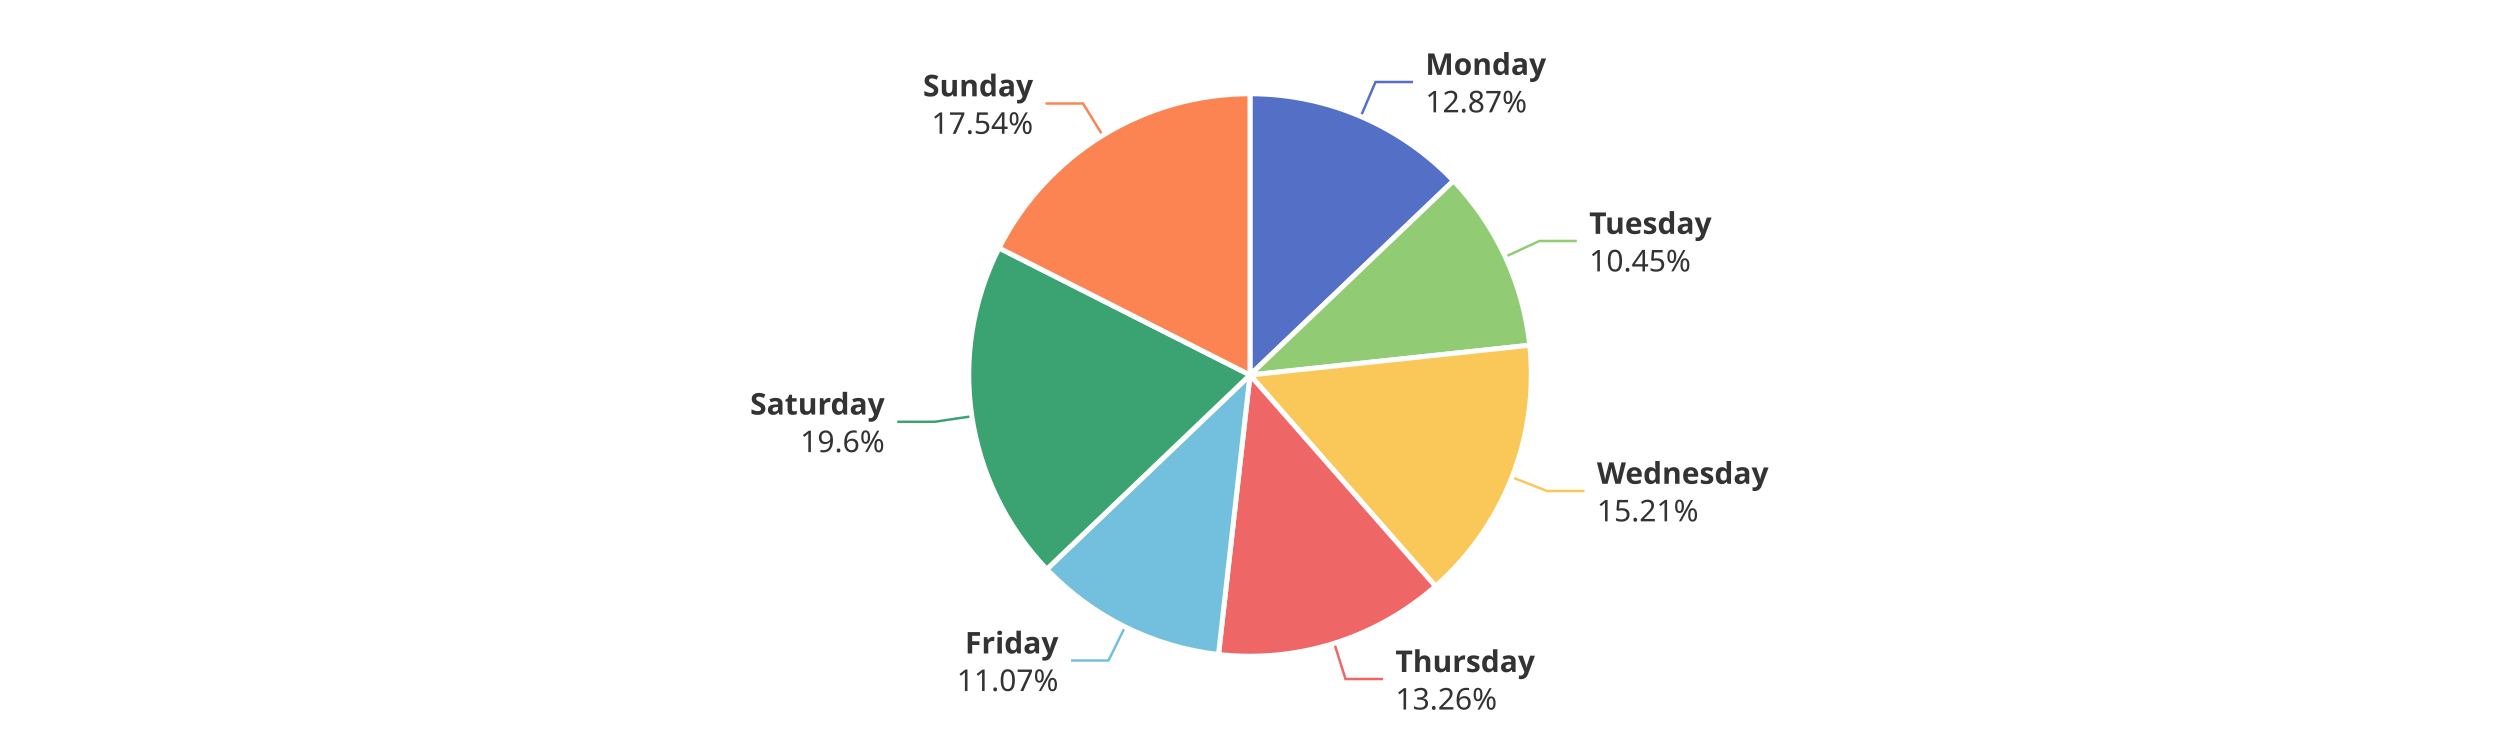
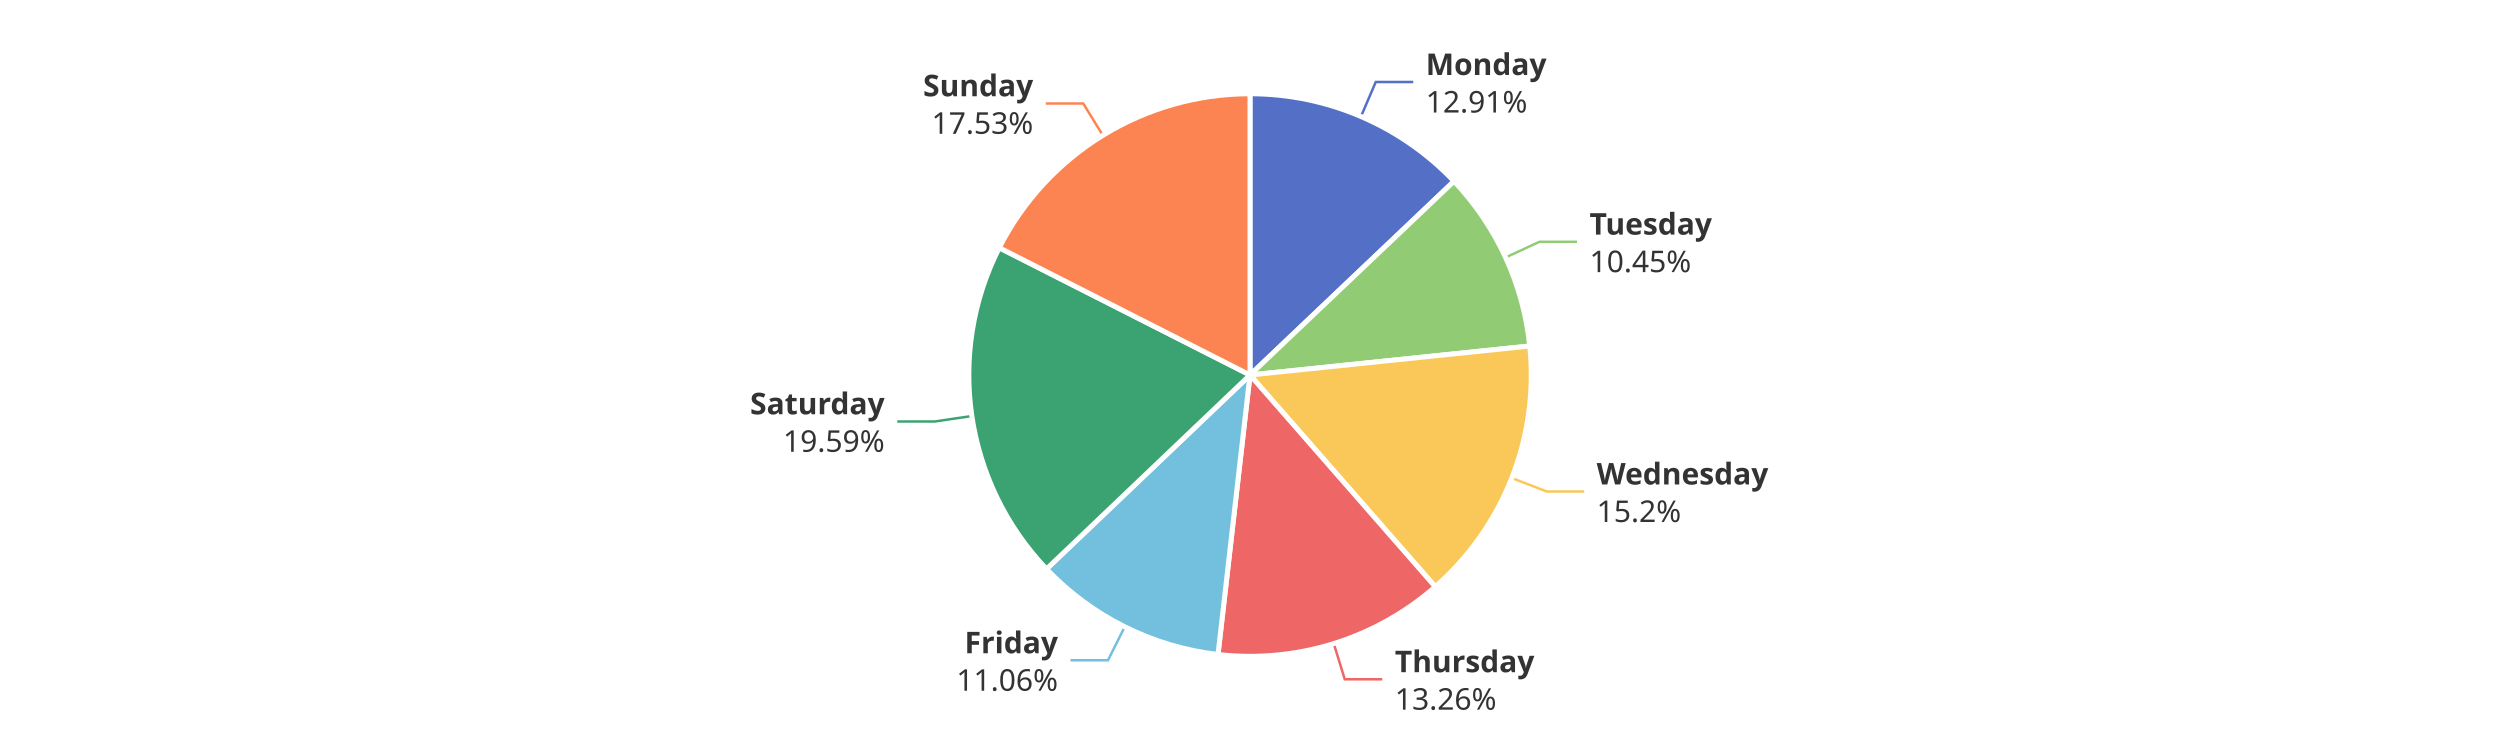
<svg xmlns="http://www.w3.org/2000/svg" width="1000" height="300" version="1.1" baseProfile="full" viewBox="0 0 1000 300">
  <rect width="1000" height="300" x="0" y="0" id="0" fill="#ffffff" />
-   <polyline points="544.3 46.6 550.2 32.8 565.2 32.8" fill="none" stroke="#5470c6" />
-   <polyline points="602.1 102.7 615.7 96.4 630.7 96.4" fill="none" stroke="#91cc75" />
-   <polyline points="604.8 190.9 618.8 196.4 633.8 196.4" fill="none" stroke="#fac858" />
-   <polyline points="533.7 257.3 538.2 271.6 553.2 271.6" fill="none" stroke="#ee6666" />
-   <polyline points="450 250.8 443.4 264.2 428.4 264.2" fill="none" stroke="#73c0de" />
-   <polyline points="388.7 166.5 373.9 168.7 358.9 168.7" fill="none" stroke="#3ba272" />
-   <polyline points="441.1 54.2 433.2 41.4 418.2 41.4" fill="none" stroke="#fc8452" />
-   <path d="M500 37.5A112.5 112.5 0 0 1 581.4 72.3L500 150Z" fill="#5470c6" stroke="#fff" stroke-width="2" stroke-linejoin="round" />
-   <path d="M581.4 72.3A112.5 112.5 0 0 1 611.9 138.1L500 150Z" fill="#91cc75" stroke="#fff" stroke-width="2" stroke-linejoin="round" />
-   <path d="M611.9 138.1A112.5 112.5 0 0 1 574.2 234.5L500 150Z" fill="#fac858" stroke="#fff" stroke-width="2" stroke-linejoin="round" />
-   <path d="M574.2 234.5A112.5 112.5 0 0 1 487.4 261.8L500 150Z" fill="#ee6666" stroke="#fff" stroke-width="2" stroke-linejoin="round" />
-   <path d="M487.4 261.8A112.5 112.5 0 0 1 418.7 227.7L500 150Z" fill="#73c0de" stroke="#fff" stroke-width="2" stroke-linejoin="round" />
-   <path d="M418.7 227.7A112.5 112.5 0 0 1 399.6 99.2L500 150Z" fill="#3ba272" stroke="#fff" stroke-width="2" stroke-linejoin="round" />
-   <path d="M399.6 99.2A112.5 112.5 0 0 1 500 37.5L500 150Z" fill="#fc8452" stroke="#fff" stroke-width="2" stroke-linejoin="round" />
-   <path d="M0 -15l42.8 0l0 30l-42.8 0Z" transform="translate(570.158 32.7805)" fill="none" />
-   <text dominant-baseline="central" text-anchor="start" style="font-size:12px;font-family:sans-serif;font-weight:bold;" y="-7.5" transform="translate(570.158 32.7805)" fill="#333" stroke="rgb(255,255,255)" stroke-width="2" paint-order="stroke" stroke-miterlimit="2">Monday</text>
-   <text dominant-baseline="central" text-anchor="start" style="font-size:12px;font-family:sans-serif;" y="7.5" transform="translate(570.158 32.7805)" fill="#333" stroke="rgb(255,255,255)" stroke-width="2" paint-order="stroke" stroke-miterlimit="2">12.87%</text>
-   <path d="M0 -15l46.2 0l0 30l-46.2 0Z" transform="translate(635.6874 96.4027)" fill="none" />
-   <text dominant-baseline="central" text-anchor="start" style="font-size:12px;font-family:sans-serif;font-weight:bold;" y="-7.5" transform="translate(635.6874 96.4027)" fill="#333" stroke="rgb(255,255,255)" stroke-width="2" paint-order="stroke" stroke-miterlimit="2">Tuesday</text>
-   <text dominant-baseline="central" text-anchor="start" style="font-size:12px;font-family:sans-serif;" y="7.5" transform="translate(635.6874 96.4027)" fill="#333" stroke="rgb(255,255,255)" stroke-width="2" paint-order="stroke" stroke-miterlimit="2">10.45%</text>
-   <path d="M0 -15l63.6 0l0 30l-63.6 0Z" transform="translate(638.7664 196.3767)" fill="none" />
-   <text dominant-baseline="central" text-anchor="start" style="font-size:12px;font-family:sans-serif;font-weight:bold;" y="-7.5" transform="translate(638.7664 196.3767)" fill="#333" stroke="rgb(255,255,255)" stroke-width="2" paint-order="stroke" stroke-miterlimit="2">Wednesday</text>
-   <text dominant-baseline="central" text-anchor="start" style="font-size:12px;font-family:sans-serif;" y="7.5" transform="translate(638.7664 196.3767)" fill="#333" stroke="rgb(255,255,255)" stroke-width="2" paint-order="stroke" stroke-miterlimit="2">15.21%</text>
-   <path d="M0 -15l50.2 0l0 30l-50.2 0Z" transform="translate(558.1787 271.6497)" fill="none" />
-   <text dominant-baseline="central" text-anchor="start" style="font-size:12px;font-family:sans-serif;font-weight:bold;" y="-7.5" transform="translate(558.1787 271.6497)" fill="#333" stroke="rgb(255,255,255)" stroke-width="2" paint-order="stroke" stroke-miterlimit="2">Thursday</text>
-   <text dominant-baseline="central" text-anchor="start" style="font-size:12px;font-family:sans-serif;" y="7.5" transform="translate(558.1787 271.6497)" fill="#333" stroke="rgb(255,255,255)" stroke-width="2" paint-order="stroke" stroke-miterlimit="2">13.26%</text>
-   <path d="M-40.9 -15l40.9 0l0 30l-40.9 0Z" transform="translate(423.3688 264.2329)" fill="none" />
-   <text dominant-baseline="central" text-anchor="end" style="font-size:12px;font-family:sans-serif;font-weight:bold;" y="-7.5" transform="translate(423.3688 264.2329)" fill="#333" stroke="rgb(255,255,255)" stroke-width="2" paint-order="stroke" stroke-miterlimit="2">Friday</text>
-   <text dominant-baseline="central" text-anchor="end" style="font-size:12px;font-family:sans-serif;" y="7.5" transform="translate(423.3688 264.2329)" fill="#333" stroke="rgb(255,255,255)" stroke-width="2" paint-order="stroke" stroke-miterlimit="2">11.07%</text>
-   <path d="M-48.2 -15l48.2 0l0 30l-48.2 0Z" transform="translate(353.8756 168.6784)" fill="none" />
-   <text dominant-baseline="central" text-anchor="end" style="font-size:12px;font-family:sans-serif;font-weight:bold;" y="-7.5" transform="translate(353.8756 168.6784)" fill="#333" stroke="rgb(255,255,255)" stroke-width="2" paint-order="stroke" stroke-miterlimit="2">Saturday</text>
-   <text dominant-baseline="central" text-anchor="end" style="font-size:12px;font-family:sans-serif;" y="7.5" transform="translate(353.8756 168.6784)" fill="#333" stroke="rgb(255,255,255)" stroke-width="2" paint-order="stroke" stroke-miterlimit="2">19.6%</text>
-   <path d="M-40.9 -15l40.9 0l0 30l-40.9 0Z" transform="translate(413.2449 41.3722)" fill="none" />
-   <text dominant-baseline="central" text-anchor="end" style="font-size:12px;font-family:sans-serif;font-weight:bold;" y="-7.5" transform="translate(413.2449 41.3722)" fill="#333" stroke="rgb(255,255,255)" stroke-width="2" paint-order="stroke" stroke-miterlimit="2">Sunday</text>
-   <text dominant-baseline="central" text-anchor="end" style="font-size:12px;font-family:sans-serif;" y="7.5" transform="translate(413.2449 41.3722)" fill="#333" stroke="rgb(255,255,255)" stroke-width="2" paint-order="stroke" stroke-miterlimit="2">17.54%</text>
+   <polyline points="544.4 46.6 550.3 32.8 565.3 32.8" fill="none" stroke="#5470c6" />
+   <polyline points="602.2 103 615.8 96.7 630.8 96.7" fill="none" stroke="#91cc75" />
+   <polyline points="604.7 191.2 618.7 196.6 633.7 196.6" fill="none" stroke="#fac858" />
+   <polyline points="533.5 257.4 537.9 271.7 552.9 271.7" fill="none" stroke="#ee6666" />
+   <polyline points="449.9 250.7 443.2 264.1 428.2 264.1" fill="none" stroke="#73c0de" />
+   <polyline points="388.7 166.4 373.9 168.6 358.9 168.6" fill="none" stroke="#3ba272" />
+   <polyline points="441.1 54.1 433.3 41.4 418.3 41.4" fill="none" stroke="#fc8452" />
+   <path d="M500 37.5A112.5 112.5 0 0 1 581.6 72.5L500 150Z" fill="#5470c6" stroke="#fff" stroke-width="2" stroke-linejoin="round" />
+   <path d="M581.6 72.5A112.5 112.5 0 0 1 611.9 138.4L500 150Z" fill="#91cc75" stroke="#fff" stroke-width="2" stroke-linejoin="round" />
+   <path d="M611.9 138.4A112.5 112.5 0 0 1 574.1 234.7L500 150Z" fill="#fac858" stroke="#fff" stroke-width="2" stroke-linejoin="round" />
+   <path d="M574.1 234.7A112.5 112.5 0 0 1 487.2 261.8L500 150Z" fill="#ee6666" stroke="#fff" stroke-width="2" stroke-linejoin="round" />
+   <path d="M487.2 261.8A112.5 112.5 0 0 1 418.6 227.6L500 150Z" fill="#73c0de" stroke="#fff" stroke-width="2" stroke-linejoin="round" />
+   <path d="M418.6 227.6A112.5 112.5 0 0 1 399.7 99.1L500 150Z" fill="#3ba272" stroke="#fff" stroke-width="2" stroke-linejoin="round" />
+   <path d="M399.7 99.1A112.5 112.5 0 0 1 500 37.5L500 150Z" fill="#fc8452" stroke="#fff" stroke-width="2" stroke-linejoin="round" />
+   <path d="M0 -15l42.8 0l0 30l-42.8 0Z" transform="translate(570.3053 32.8436)" fill="none" />
+   <text dominant-baseline="central" text-anchor="start" style="font-size:12px;font-family:sans-serif;font-weight:bold;" y="-7.5" transform="translate(570.3053 32.8436)" fill="#333" stroke="rgb(255,255,255)" stroke-width="2" paint-order="stroke" stroke-miterlimit="2">Monday</text>
+   <text dominant-baseline="central" text-anchor="start" style="font-size:12px;font-family:sans-serif;" y="7.5" transform="translate(570.3053 32.8436)" fill="#333" stroke="rgb(255,255,255)" stroke-width="2" paint-order="stroke" stroke-miterlimit="2">12.91%</text>
+   <path d="M0 -15l46.2 0l0 30l-46.2 0Z" transform="translate(635.8218 96.6936)" fill="none" />
+   <text dominant-baseline="central" text-anchor="start" style="font-size:12px;font-family:sans-serif;font-weight:bold;" y="-7.5" transform="translate(635.8218 96.6936)" fill="#333" stroke="rgb(255,255,255)" stroke-width="2" paint-order="stroke" stroke-miterlimit="2">Tuesday</text>
+   <text dominant-baseline="central" text-anchor="start" style="font-size:12px;font-family:sans-serif;" y="7.5" transform="translate(635.8218 96.6936)" fill="#333" stroke="rgb(255,255,255)" stroke-width="2" paint-order="stroke" stroke-miterlimit="2">10.45%</text>
+   <path d="M0 -15l63.6 0l0 30l-63.6 0Z" transform="translate(638.6641 196.6378)" fill="none" />
+   <text dominant-baseline="central" text-anchor="start" style="font-size:12px;font-family:sans-serif;font-weight:bold;" y="-7.5" transform="translate(638.6641 196.6378)" fill="#333" stroke="rgb(255,255,255)" stroke-width="2" paint-order="stroke" stroke-miterlimit="2">Wednesday</text>
+   <text dominant-baseline="central" text-anchor="start" style="font-size:12px;font-family:sans-serif;" y="7.5" transform="translate(638.6641 196.6378)" fill="#333" stroke="rgb(255,255,255)" stroke-width="2" paint-order="stroke" stroke-miterlimit="2">15.2%</text>
+   <path d="M0 -15l50.2 0l0 30l-50.2 0Z" transform="translate(557.9493 271.7214)" fill="none" />
+   <text dominant-baseline="central" text-anchor="start" style="font-size:12px;font-family:sans-serif;font-weight:bold;" y="-7.5" transform="translate(557.9493 271.7214)" fill="#333" stroke="rgb(255,255,255)" stroke-width="2" paint-order="stroke" stroke-miterlimit="2">Thursday</text>
+   <text dominant-baseline="central" text-anchor="start" style="font-size:12px;font-family:sans-serif;" y="7.5" transform="translate(557.9493 271.7214)" fill="#333" stroke="rgb(255,255,255)" stroke-width="2" paint-order="stroke" stroke-miterlimit="2">13.26%</text>
+   <path d="M-40.9 -15l40.9 0l0 30l-40.9 0Z" transform="translate(423.1895 264.1438)" fill="none" />
+   <text dominant-baseline="central" text-anchor="end" style="font-size:12px;font-family:sans-serif;font-weight:bold;" y="-7.5" transform="translate(423.1895 264.1438)" fill="#333" stroke="rgb(255,255,255)" stroke-width="2" paint-order="stroke" stroke-miterlimit="2">Friday</text>
+   <text dominant-baseline="central" text-anchor="end" style="font-size:12px;font-family:sans-serif;" y="7.5" transform="translate(423.1895 264.1438)" fill="#333" stroke="rgb(255,255,255)" stroke-width="2" paint-order="stroke" stroke-miterlimit="2">11.06%</text>
+   <path d="M-48.2 -15l48.2 0l0 30l-48.2 0Z" transform="translate(353.858 168.5595)" fill="none" />
+   <text dominant-baseline="central" text-anchor="end" style="font-size:12px;font-family:sans-serif;font-weight:bold;" y="-7.5" transform="translate(353.858 168.5595)" fill="#333" stroke="rgb(255,255,255)" stroke-width="2" paint-order="stroke" stroke-miterlimit="2">Saturday</text>
+   <text dominant-baseline="central" text-anchor="end" style="font-size:12px;font-family:sans-serif;" y="7.5" transform="translate(353.858 168.5595)" fill="#333" stroke="rgb(255,255,255)" stroke-width="2" paint-order="stroke" stroke-miterlimit="2">19.59%</text>
+   <path d="M-40.9 -15l40.9 0l0 30l-40.9 0Z" transform="translate(413.279 41.3512)" fill="none" />
+   <text dominant-baseline="central" text-anchor="end" style="font-size:12px;font-family:sans-serif;font-weight:bold;" y="-7.5" transform="translate(413.279 41.3512)" fill="#333" stroke="rgb(255,255,255)" stroke-width="2" paint-order="stroke" stroke-miterlimit="2">Sunday</text>
+   <text dominant-baseline="central" text-anchor="end" style="font-size:12px;font-family:sans-serif;" y="7.5" transform="translate(413.279 41.3512)" fill="#333" stroke="rgb(255,255,255)" stroke-width="2" paint-order="stroke" stroke-miterlimit="2">17.53%</text>
</svg>
